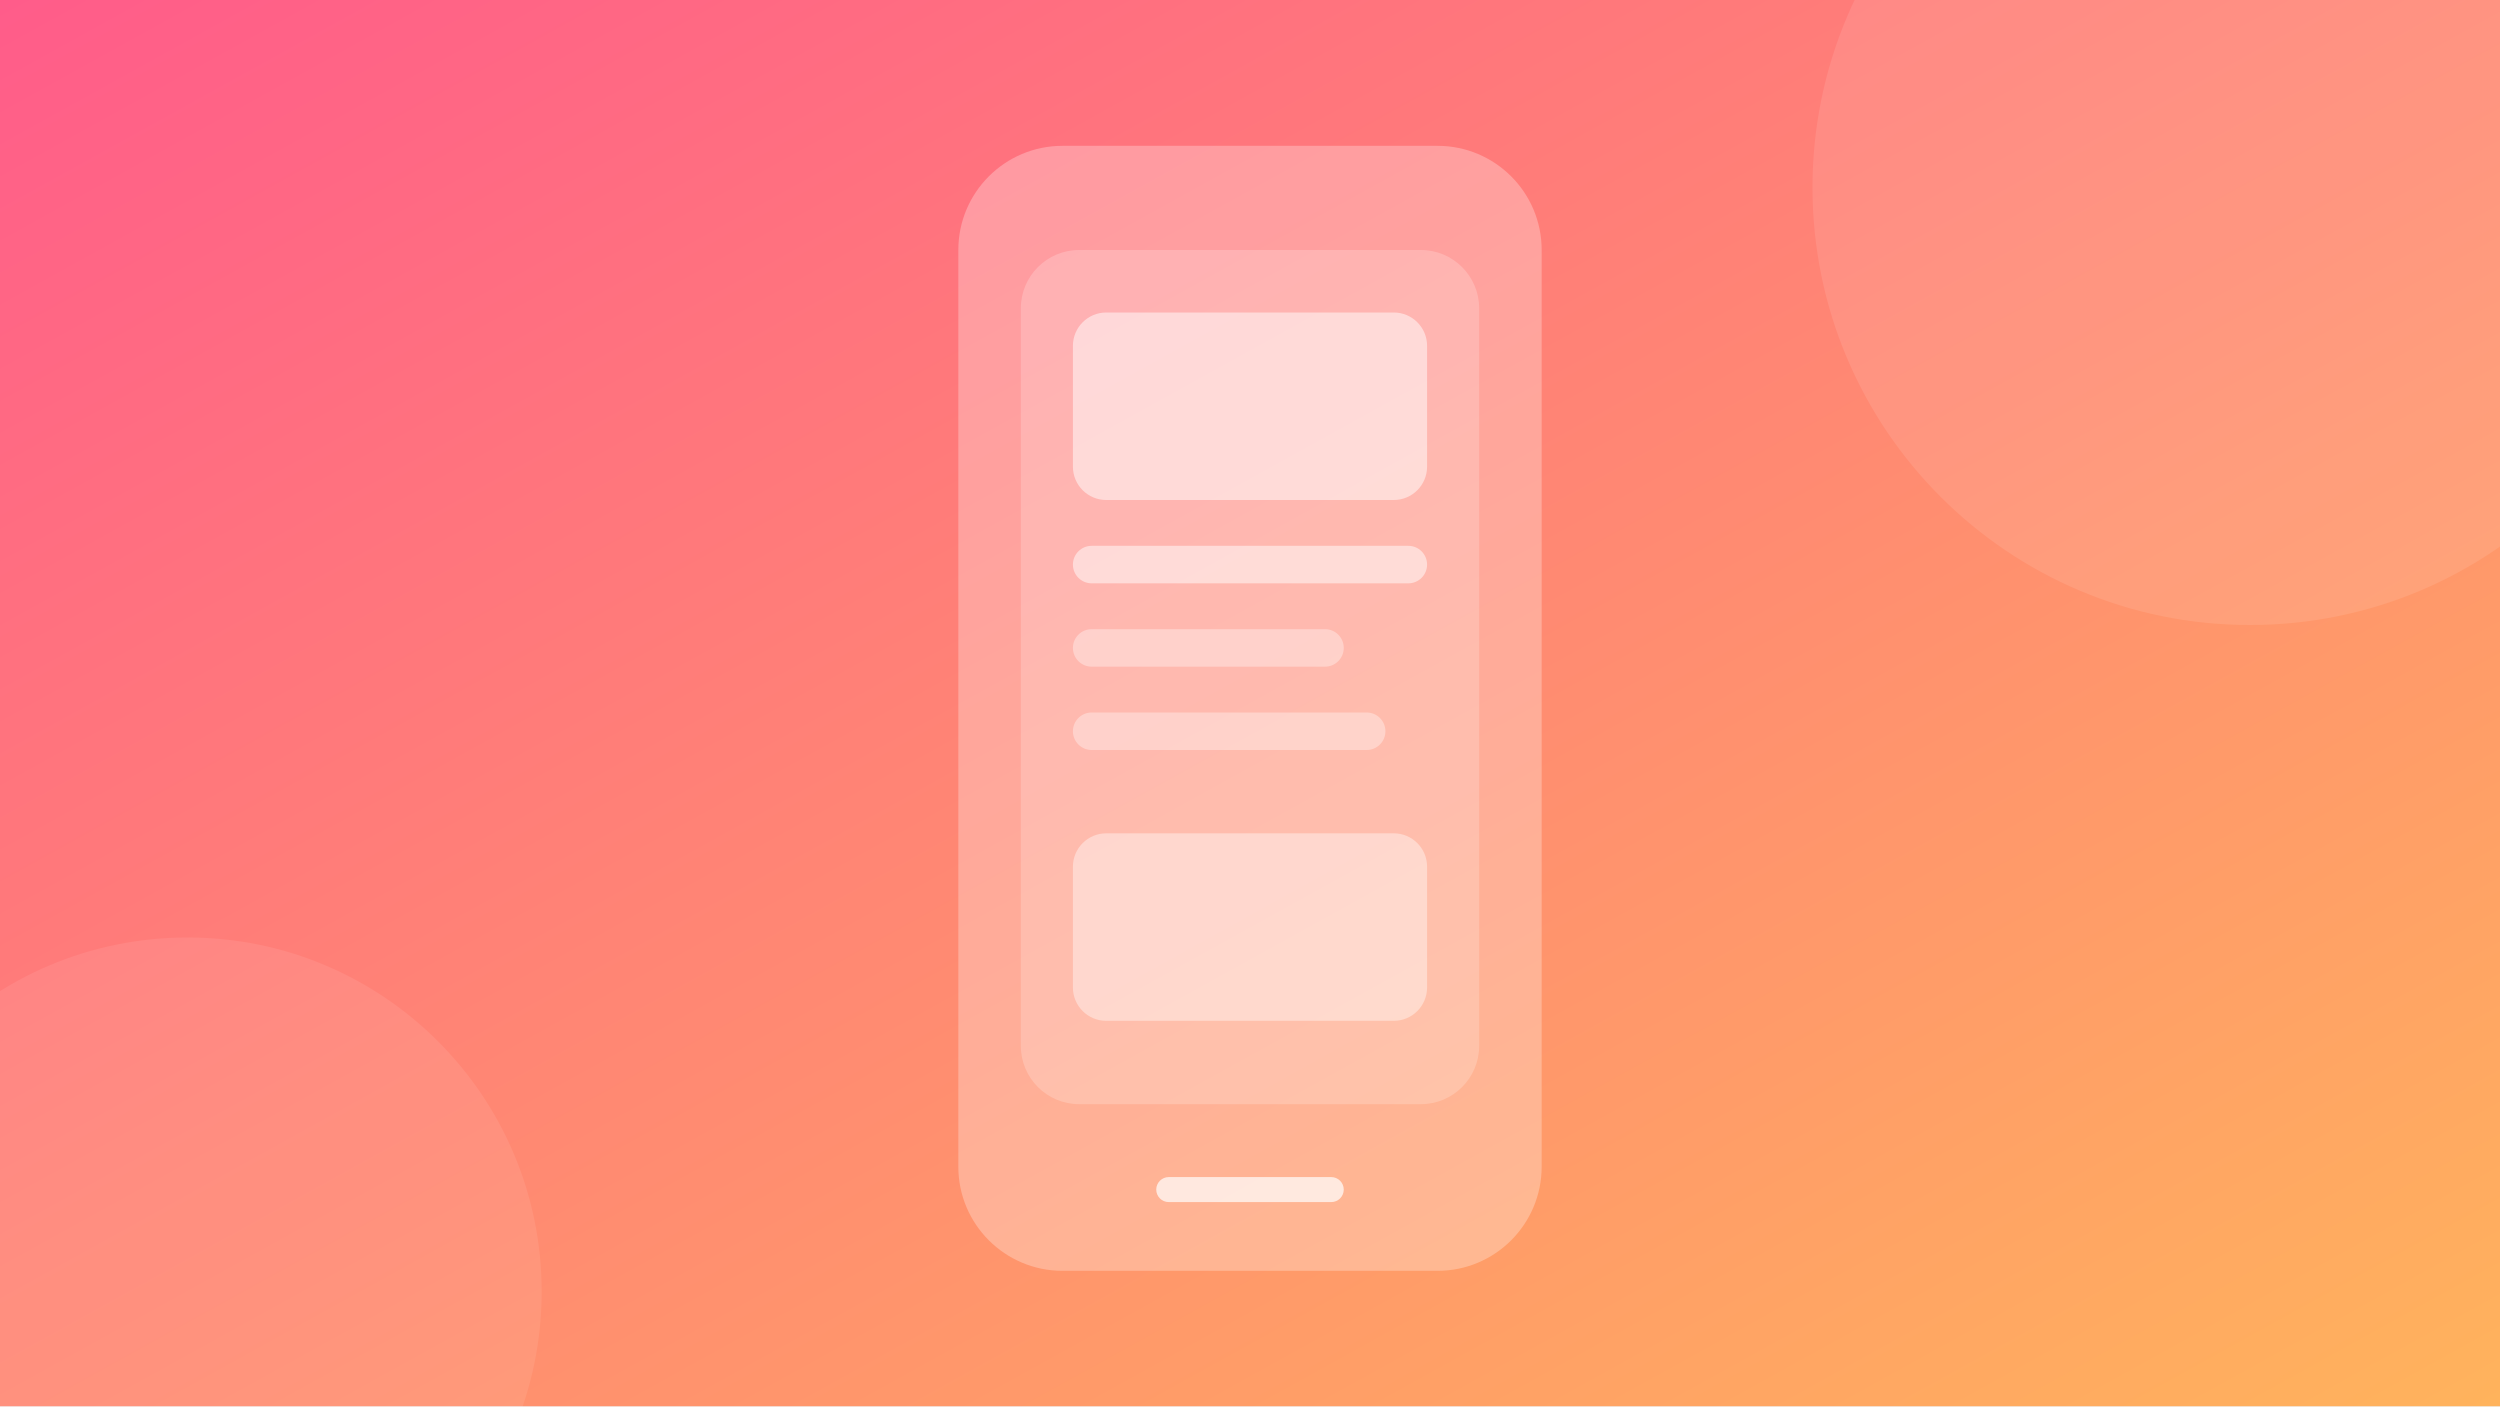
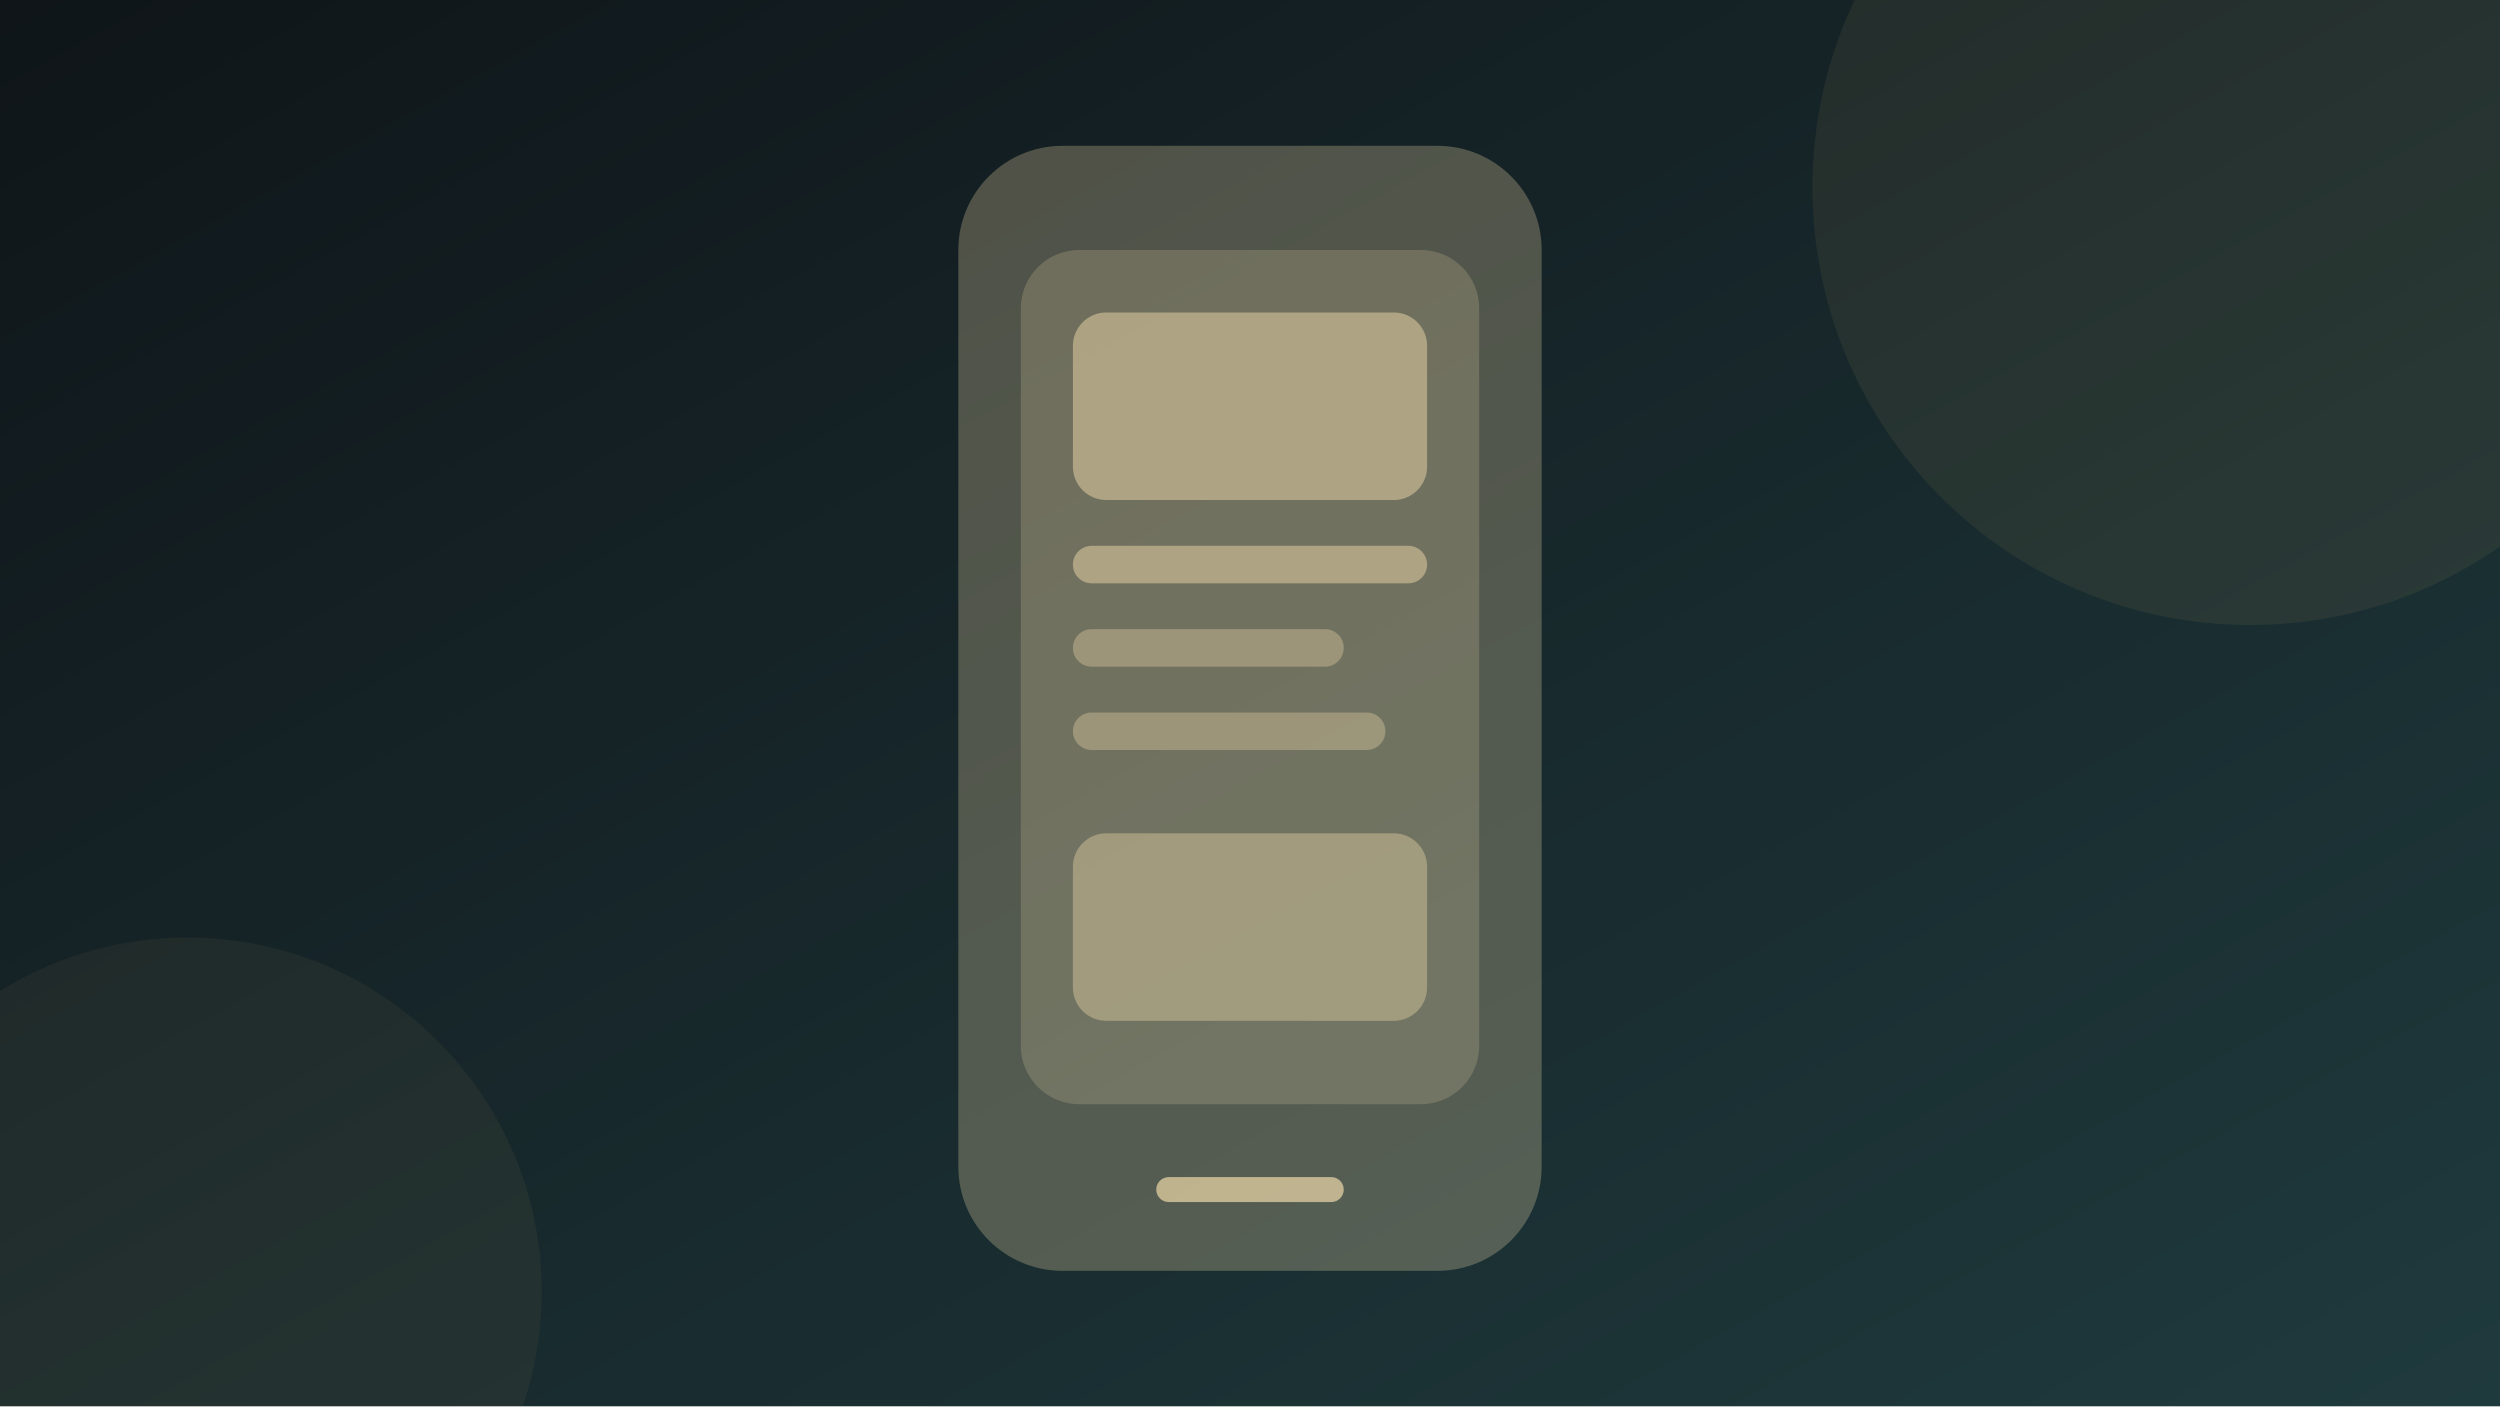
<svg xmlns="http://www.w3.org/2000/svg" viewBox="0 0 1200 675" role="img" aria-label="Smartphone loading a fast web page representing mobile page speed">
  <defs>
    <linearGradient id="g" x1="0" y1="0" x2="1" y2="1">
-       <stop offset="0" stop-color="#ff5c8a" />
-       <stop offset="1" stop-color="#ffb35c" />
+       <stop offset="0" stop-color="#0f1519" />
+       <stop offset="1" stop-color="#1f3a3d" />
    </linearGradient>
  </defs>
  <rect width="1200" height="675" fill="url(#g)" />
-   <circle cx="1080" cy="90" r="210" fill="#fff" opacity=".1" />
-   <circle cx="90" cy="620" r="170" fill="#fff" opacity=".08" />
-   <rect x="460" y="70" width="280" height="540" rx="50" fill="#fff" opacity=".28" />
-   <rect x="490" y="120" width="220" height="410" rx="28" fill="#fff" opacity=".2" />
-   <rect x="515" y="150" width="170" height="90" rx="16" fill="#fff" opacity=".5" />
-   <rect x="515" y="262" width="170" height="18" rx="9" fill="#fff" opacity=".5" />
-   <rect x="515" y="302" width="130" height="18" rx="9" fill="#fff" opacity=".35" />
-   <rect x="515" y="342" width="150" height="18" rx="9" fill="#fff" opacity=".35" />
-   <rect x="515" y="400" width="170" height="90" rx="16" fill="#fff" opacity=".4" />
-   <rect x="555" y="565" width="90" height="12" rx="6" fill="#fff" opacity=".7" />
+   <circle cx="1080" cy="90" r="210" fill="#d4b06a" opacity=".08" />
+   <circle cx="90" cy="620" r="170" fill="#d4b06a" opacity=".06" />
+   <rect x="460" y="70" width="280" height="540" rx="50" fill="#ecd8a8" opacity=".28" />
+   <rect x="490" y="120" width="220" height="410" rx="28" fill="#ecd8a8" opacity=".2" />
+   <rect x="515" y="150" width="170" height="90" rx="16" fill="#ecd8a8" opacity=".5" />
+   <rect x="515" y="262" width="170" height="18" rx="9" fill="#ecd8a8" opacity=".5" />
+   <rect x="515" y="302" width="130" height="18" rx="9" fill="#ecd8a8" opacity=".35" />
+   <rect x="515" y="342" width="150" height="18" rx="9" fill="#ecd8a8" opacity=".35" />
+   <rect x="515" y="400" width="170" height="90" rx="16" fill="#ecd8a8" opacity=".4" />
+   <rect x="555" y="565" width="90" height="12" rx="6" fill="#ecd8a8" opacity=".7" />
</svg>
